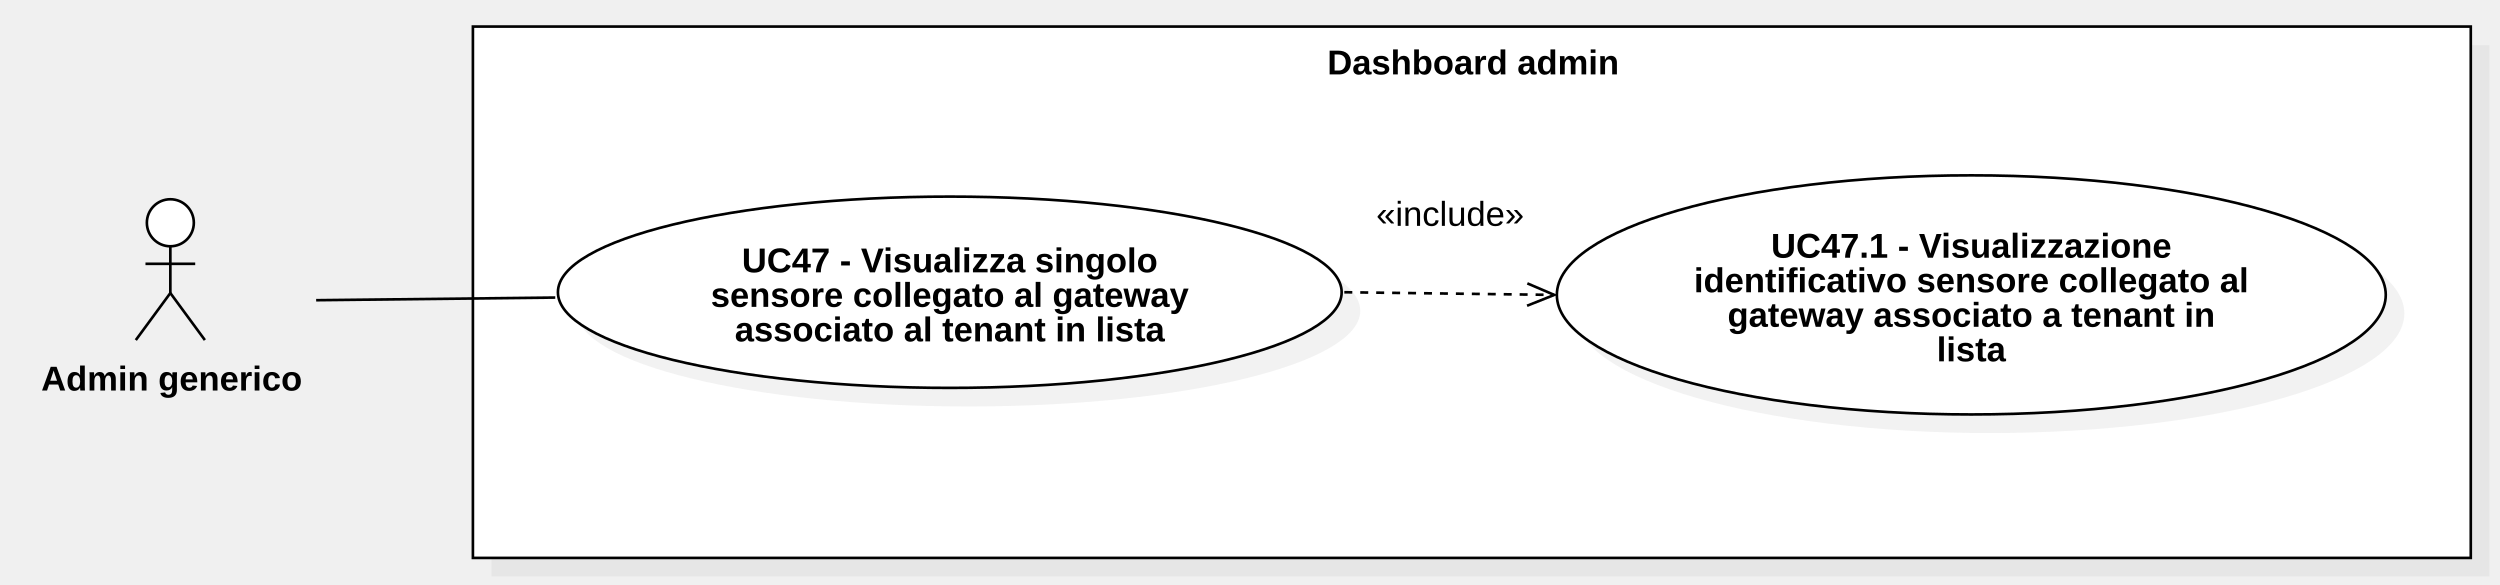
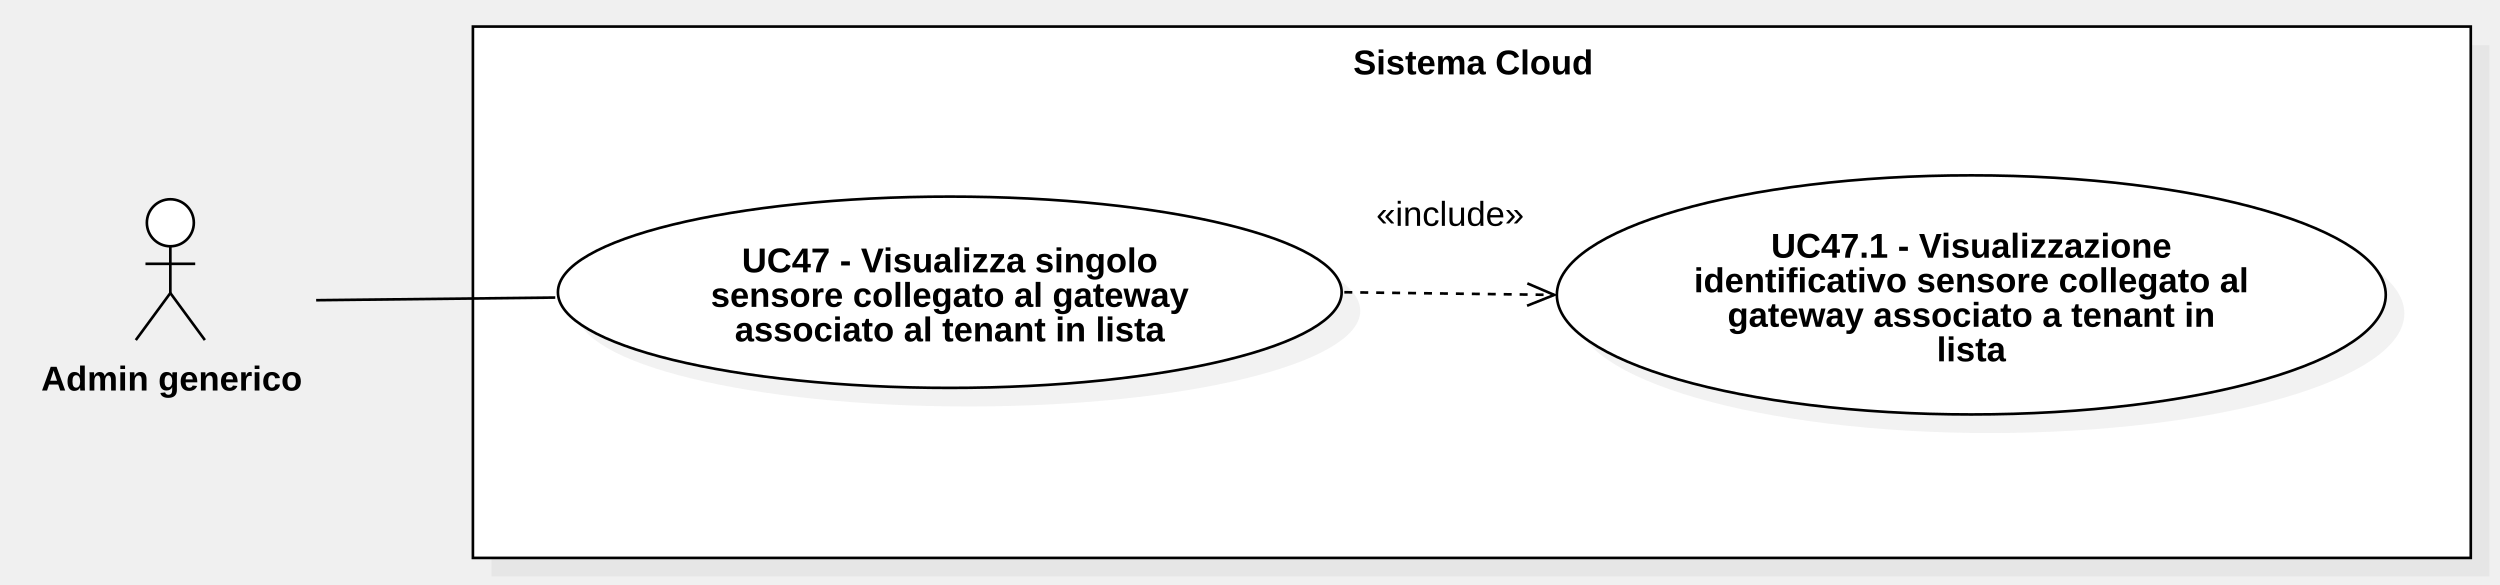
<svg xmlns="http://www.w3.org/2000/svg" version="1.1" width="941" height="220">
  <defs />
  <g>
    <g>
-       <rect fill="#C0C0C0" stroke="none" x="697" y="574" width="752" height="200" transform="matrix(1 0 0 1 -512 -557)" fill-opacity="0.2" />
+       <rect fill="#C0C0C0" stroke="none" x="715" y="587" width="752" height="200" transform="matrix(1 0 0 1 -530 -570)" fill-opacity="0.2" />
    </g>
    <g>
-       <rect fill="#ffffff" stroke="none" x="690" y="567" width="752" height="200" transform="matrix(1 0 0 1 -512 -557)" />
+       <rect fill="#ffffff" stroke="none" x="708" y="580" width="752" height="200" transform="matrix(1 0 0 1 -530 -570)" />
    </g>
    <g>
      <path fill="none" stroke="#000000" paint-order="fill stroke markers" d=" M 178 10 L 930 10 L 930 210 L 178 210 L 178 10 Z Z" stroke-miterlimit="10" stroke-dasharray="" />
    </g>
    <g>
      <g>
        <path fill="none" stroke="none" />
-         <text fill="#000000" stroke="none" font-family="Arial" font-size="13px" font-style="normal" font-weight="bold" text-decoration="undefined" x="1066.5" y="580.5" text-anchor="middle" dominant-baseline="central" transform="matrix(1 0 0 1 -512 -557)">Dashboard admin</text>
+         <text fill="#000000" stroke="none" font-family="Arial" font-size="13px" font-style="normal" font-weight="bold" text-decoration="undefined" x="1084.5" y="593.5" text-anchor="middle" dominant-baseline="central" transform="matrix(1 0 0 1 -530 -570)">Sistema Cloud</text>
      </g>
    </g>
    <g>
      <path fill="#ffffff" stroke="none" paint-order="stroke fill markers" d=" M 55.278 83.85 C 55.278 78.962 59.236 75 64.118 75 C 69 75 72.958 78.962 72.958 83.85 C 72.958 88.738 69 92.7 64.118 92.7 C 59.236 92.7 55.278 88.738 55.278 83.85 Z" />
    </g>
    <g>
      <path fill="none" stroke="#000000" paint-order="fill stroke markers" d=" M 55.278 83.85 C 55.278 78.962 59.236 75 64.118 75 C 69 75 72.958 78.962 72.958 83.85 C 72.958 88.738 69 92.7 64.118 92.7 C 59.236 92.7 55.278 88.738 55.278 83.85 Z" stroke-miterlimit="10" stroke-dasharray="" />
    </g>
    <g>
      <path fill="none" stroke="#000000" paint-order="fill stroke markers" d=" M 64.118 92.7 L 64.118 110.3" stroke-miterlimit="10" stroke-dasharray="" />
    </g>
    <g>
      <path fill="none" stroke="#000000" paint-order="fill stroke markers" d=" M 54.758 99.3 L 73.478 99.3" stroke-miterlimit="10" stroke-dasharray="" />
    </g>
    <g>
      <path fill="none" stroke="#000000" paint-order="fill stroke markers" d=" M 64.118 110.3 L 51.118 128" stroke-miterlimit="10" stroke-dasharray="" />
    </g>
    <g>
      <path fill="none" stroke="#000000" paint-order="fill stroke markers" d=" M 64.118 110.3 L 77.118 128" stroke-miterlimit="10" stroke-dasharray="" />
    </g>
    <g>
      <g>
        <path fill="none" stroke="none" />
-         <text fill="#000000" stroke="none" font-family="Arial" font-size="13px" font-style="normal" font-weight="bold" text-decoration="undefined" x="576.618" y="699.5" text-anchor="middle" dominant-baseline="central" transform="matrix(1 0 0 1 -512 -557)">Admin generico</text>
+         <text fill="#000000" stroke="none" font-family="Arial" font-size="13px" font-style="normal" font-weight="bold" text-decoration="undefined" x="594.618" y="712.5" text-anchor="middle" dominant-baseline="central" transform="matrix(1 0 0 1 -530 -570)">Admin generico</text>
      </g>
    </g>
    <g>
      <path fill="#C0C0C0" stroke="none" paint-order="stroke fill markers" d=" M 217 117 C 217 97.118 283.038 81 364.5 81 C 445.962 81 512 97.118 512 117 C 512 136.882 445.962 153 364.5 153 C 283.038 153 217 136.882 217 117 Z" fill-opacity="0.2" />
    </g>
    <g>
      <path fill="#ffffff" stroke="none" paint-order="stroke fill markers" d=" M 210 110 C 210 90.118 276.038 74 357.5 74 C 438.962 74 505 90.118 505 110 C 505 129.882 438.962 146 357.5 146 C 276.038 146 210 129.882 210 110 Z" />
    </g>
    <g>
      <path fill="none" stroke="#000000" paint-order="fill stroke markers" d=" M 210 110 C 210 90.118 276.038 74 357.5 74 C 438.962 74 505 90.118 505 110 C 505 129.882 438.962 146 357.5 146 C 276.038 146 210 129.882 210 110 Z" stroke-miterlimit="10" stroke-dasharray="" />
    </g>
    <g>
      <g>
        <path fill="none" stroke="none" />
-         <text fill="#000000" stroke="none" font-family="Arial" font-size="13px" font-style="normal" font-weight="bold" text-decoration="undefined" x="869.5" y="655" text-anchor="middle" dominant-baseline="central" transform="matrix(1 0 0 1 -512 -557)">UC47 - Visualizza singolo</text>
-         <text fill="#000000" stroke="none" font-family="Arial" font-size="13px" font-style="normal" font-weight="bold" text-decoration="undefined" x="869.5" y="668" text-anchor="middle" dominant-baseline="central" transform="matrix(1 0 0 1 -512 -557)">sensore collegato al gateway</text>
-         <text fill="#000000" stroke="none" font-family="Arial" font-size="13px" font-style="normal" font-weight="bold" text-decoration="undefined" x="869.5" y="681" text-anchor="middle" dominant-baseline="central" transform="matrix(1 0 0 1 -512 -557)">associato al tenant in lista</text>
+         <text fill="#000000" stroke="none" font-family="Arial" font-size="13px" font-style="normal" font-weight="bold" text-decoration="undefined" x="887.5" y="668" text-anchor="middle" dominant-baseline="central" transform="matrix(1 0 0 1 -530 -570)">UC47 - Visualizza singolo</text>
+         <text fill="#000000" stroke="none" font-family="Arial" font-size="13px" font-style="normal" font-weight="bold" text-decoration="undefined" x="887.5" y="681" text-anchor="middle" dominant-baseline="central" transform="matrix(1 0 0 1 -530 -570)">sensore collegato al gateway</text>
+         <text fill="#000000" stroke="none" font-family="Arial" font-size="13px" font-style="normal" font-weight="bold" text-decoration="undefined" x="887.5" y="694" text-anchor="middle" dominant-baseline="central" transform="matrix(1 0 0 1 -530 -570)">associato al tenant in lista</text>
      </g>
    </g>
    <g>
      <path fill="none" stroke="#000000" paint-order="fill stroke markers" d=" M 506 110 L 585 111" stroke-miterlimit="10" stroke-dasharray="3" />
    </g>
    <g>
      <path fill="none" stroke="#000000" paint-order="fill stroke markers" d=" M 574.785 115.081 L 585 111 L 574.891 106.662" stroke-miterlimit="10" stroke-dasharray="" />
    </g>
    <g>
-       <rect fill="#ffffff" stroke="none" x="1030" y="631" width="55.656" height="13" transform="matrix(1 0 0 1 -512 -557)" />
+       <rect fill="#ffffff" stroke="none" x="1048" y="644" width="55.656" height="13" transform="matrix(1 0 0 1 -530 -570)" />
    </g>
    <g>
      <g>
        <path fill="none" stroke="none" />
-         <text fill="#000000" stroke="none" font-family="Arial" font-size="13px" font-style="normal" font-weight="normal" text-decoration="undefined" x="1057.828" y="637.5" text-anchor="middle" dominant-baseline="central" transform="matrix(1 0 0 1 -512 -557)">«include»</text>
+         <text fill="#000000" stroke="none" font-family="Arial" font-size="13px" font-style="normal" font-weight="normal" text-decoration="undefined" x="1075.828" y="650.5" text-anchor="middle" dominant-baseline="central" transform="matrix(1 0 0 1 -530 -570)">«include»</text>
      </g>
    </g>
    <g>
      <path fill="none" stroke="#000000" paint-order="fill stroke markers" d=" M 209 112 L 119 113" stroke-miterlimit="10" stroke-dasharray="" />
    </g>
    <g>
      <path fill="#C0C0C0" stroke="none" paint-order="stroke fill markers" d=" M 593 118 C 593 93.147 662.844 73 749 73 C 835.156 73 905 93.147 905 118 C 905 142.853 835.156 163 749 163 C 662.844 163 593 142.853 593 118 Z" fill-opacity="0.2" />
    </g>
    <g>
      <path fill="#ffffff" stroke="none" paint-order="stroke fill markers" d=" M 586 111 C 586 86.147 655.844 66 742 66 C 828.156 66 898 86.147 898 111 C 898 135.853 828.156 156 742 156 C 655.844 156 586 135.853 586 111 Z" />
    </g>
    <g>
      <path fill="none" stroke="#000000" paint-order="fill stroke markers" d=" M 586 111 C 586 86.147 655.844 66 742 66 C 828.156 66 898 86.147 898 111 C 898 135.853 828.156 156 742 156 C 655.844 156 586 135.853 586 111 Z" stroke-miterlimit="10" stroke-dasharray="" />
    </g>
    <g>
      <g>
        <path fill="none" stroke="none" />
-         <text fill="#000000" stroke="none" font-family="Arial" font-size="13px" font-style="normal" font-weight="bold" text-decoration="undefined" x="1254" y="649.5" text-anchor="middle" dominant-baseline="central" transform="matrix(1 0 0 1 -512 -557)">UC47.1 - Visualizzazione</text>
-         <text fill="#000000" stroke="none" font-family="Arial" font-size="13px" font-style="normal" font-weight="bold" text-decoration="undefined" x="1254" y="662.5" text-anchor="middle" dominant-baseline="central" transform="matrix(1 0 0 1 -512 -557)">identificativo sensore collegato al</text>
-         <text fill="#000000" stroke="none" font-family="Arial" font-size="13px" font-style="normal" font-weight="bold" text-decoration="undefined" x="1254" y="675.5" text-anchor="middle" dominant-baseline="central" transform="matrix(1 0 0 1 -512 -557)">gateway associato a tenant in</text>
-         <text fill="#000000" stroke="none" font-family="Arial" font-size="13px" font-style="normal" font-weight="bold" text-decoration="undefined" x="1254" y="688.5" text-anchor="middle" dominant-baseline="central" transform="matrix(1 0 0 1 -512 -557)">lista</text>
+         <text fill="#000000" stroke="none" font-family="Arial" font-size="13px" font-style="normal" font-weight="bold" text-decoration="undefined" x="1272" y="662.5" text-anchor="middle" dominant-baseline="central" transform="matrix(1 0 0 1 -530 -570)">UC47.1 - Visualizzazione</text>
+         <text fill="#000000" stroke="none" font-family="Arial" font-size="13px" font-style="normal" font-weight="bold" text-decoration="undefined" x="1272" y="675.5" text-anchor="middle" dominant-baseline="central" transform="matrix(1 0 0 1 -530 -570)">identificativo sensore collegato al</text>
+         <text fill="#000000" stroke="none" font-family="Arial" font-size="13px" font-style="normal" font-weight="bold" text-decoration="undefined" x="1272" y="688.5" text-anchor="middle" dominant-baseline="central" transform="matrix(1 0 0 1 -530 -570)">gateway associato a tenant in</text>
+         <text fill="#000000" stroke="none" font-family="Arial" font-size="13px" font-style="normal" font-weight="bold" text-decoration="undefined" x="1272" y="701.5" text-anchor="middle" dominant-baseline="central" transform="matrix(1 0 0 1 -530 -570)">lista</text>
      </g>
    </g>
  </g>
</svg>
